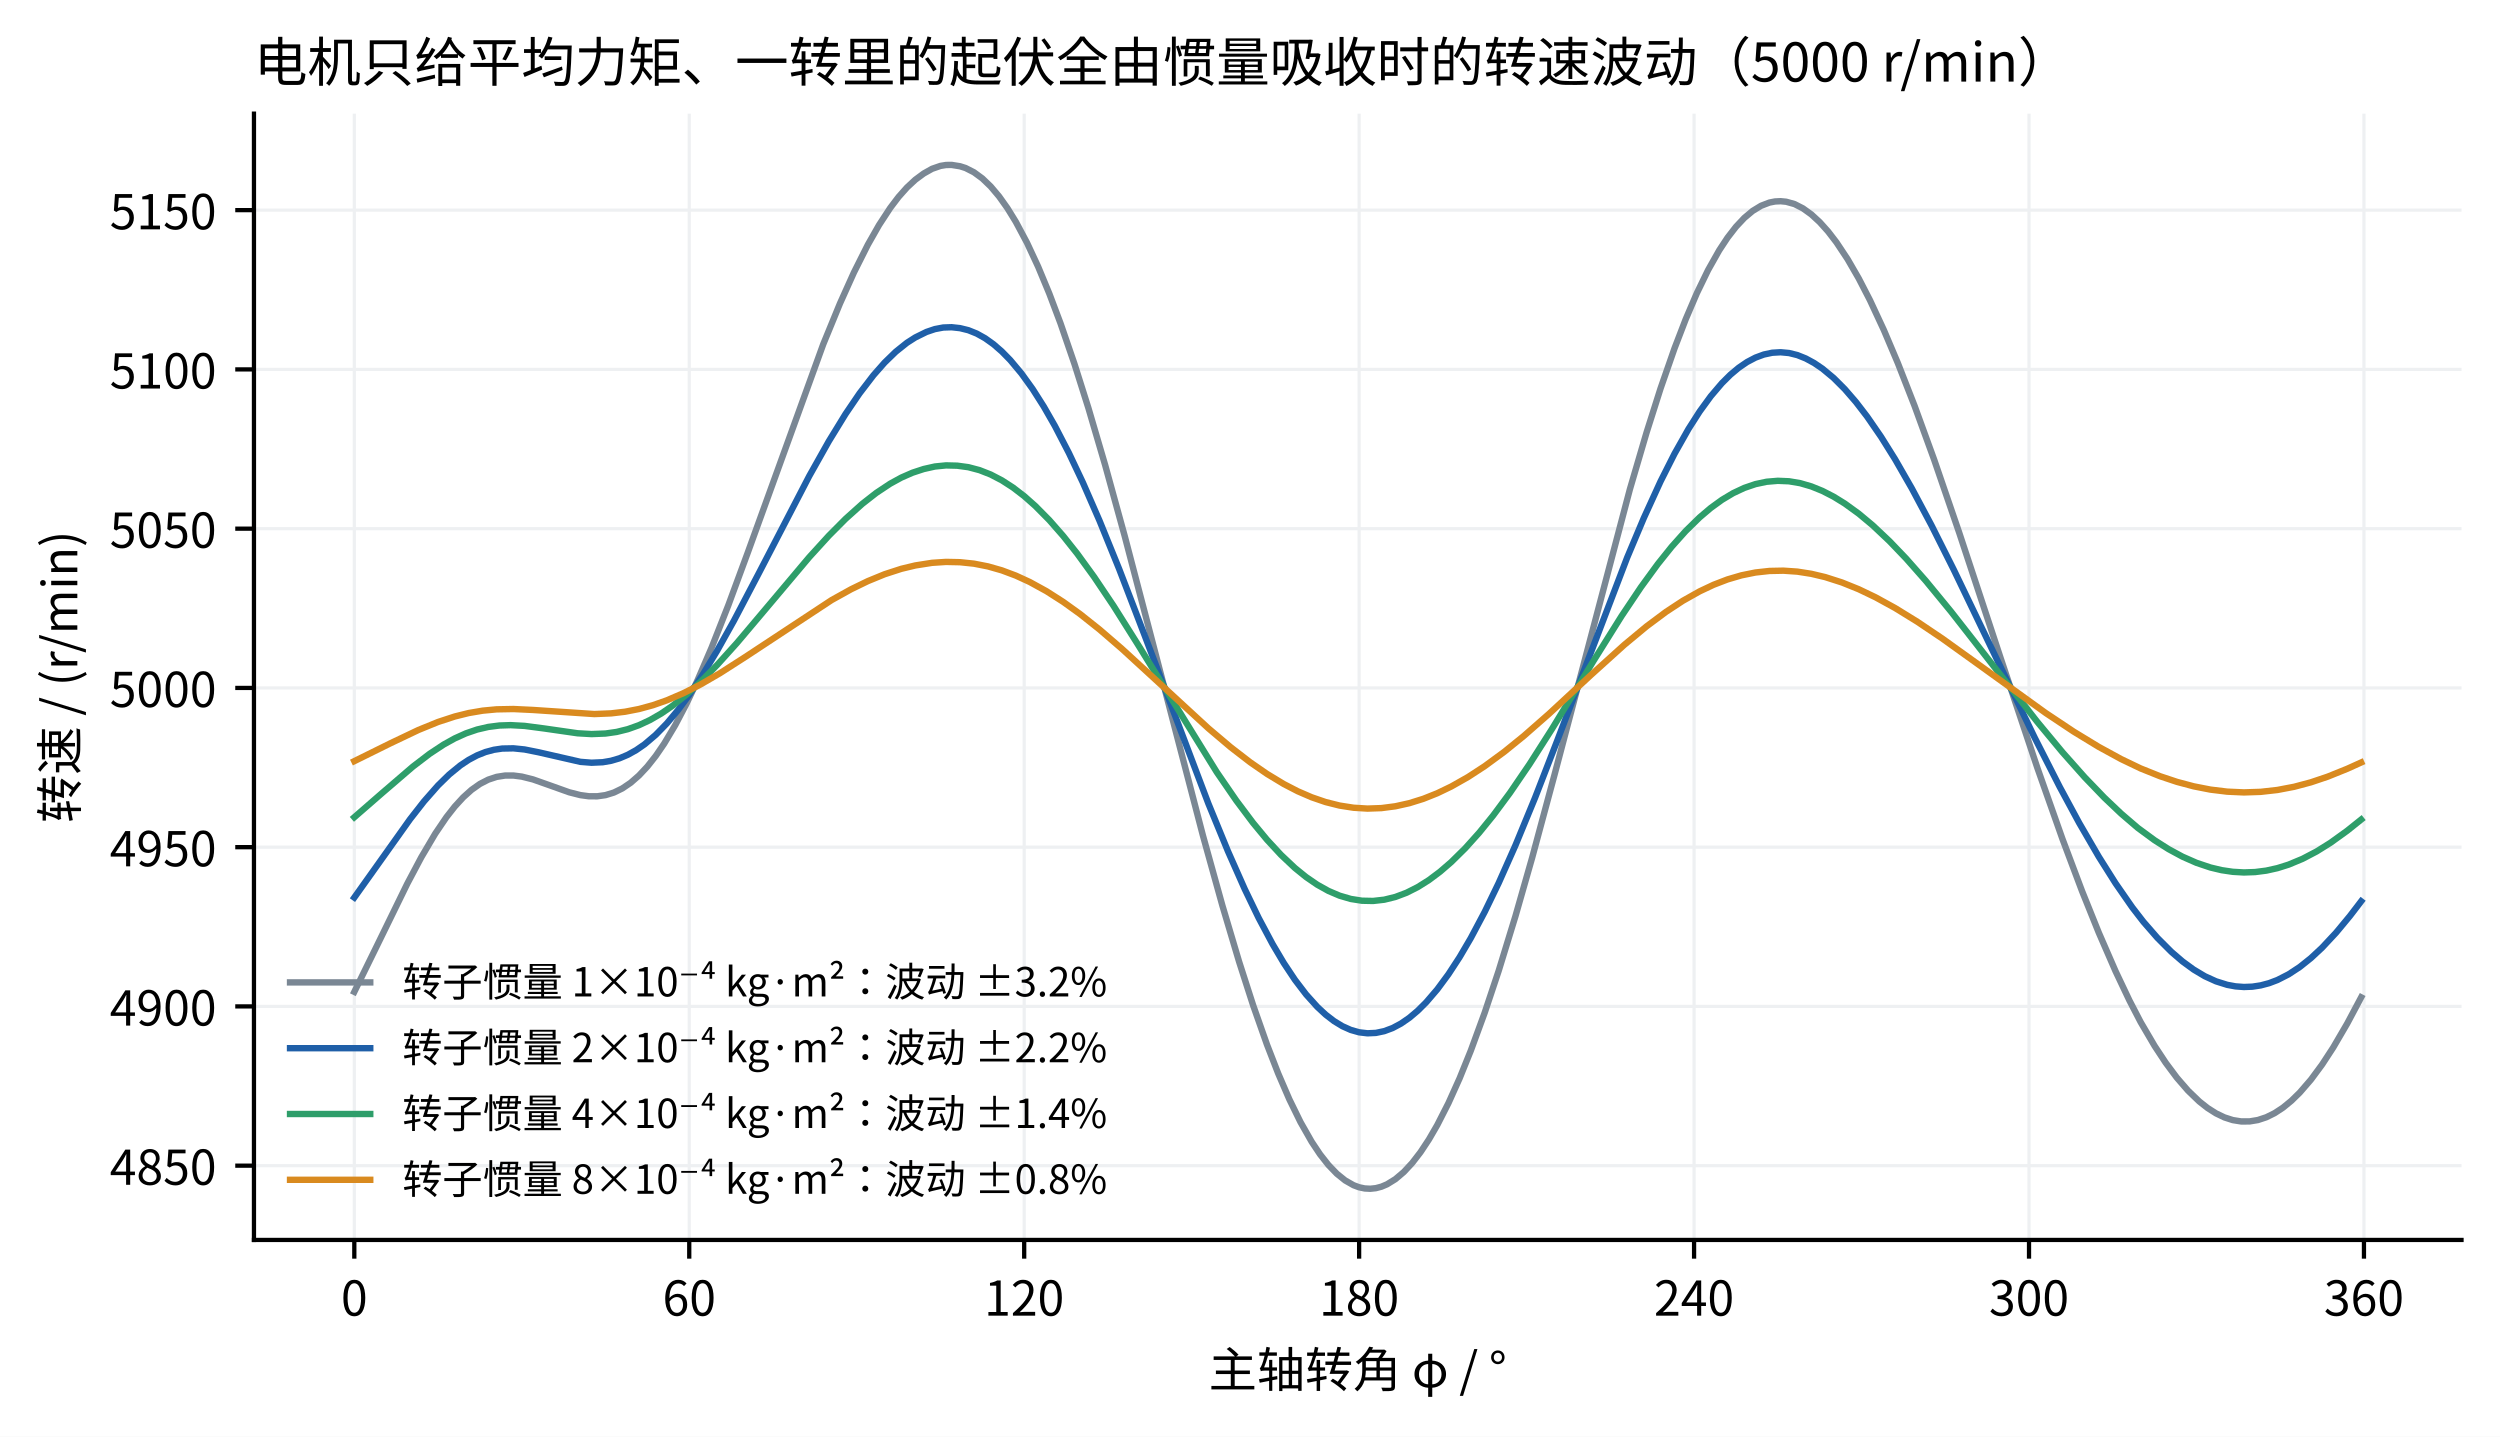
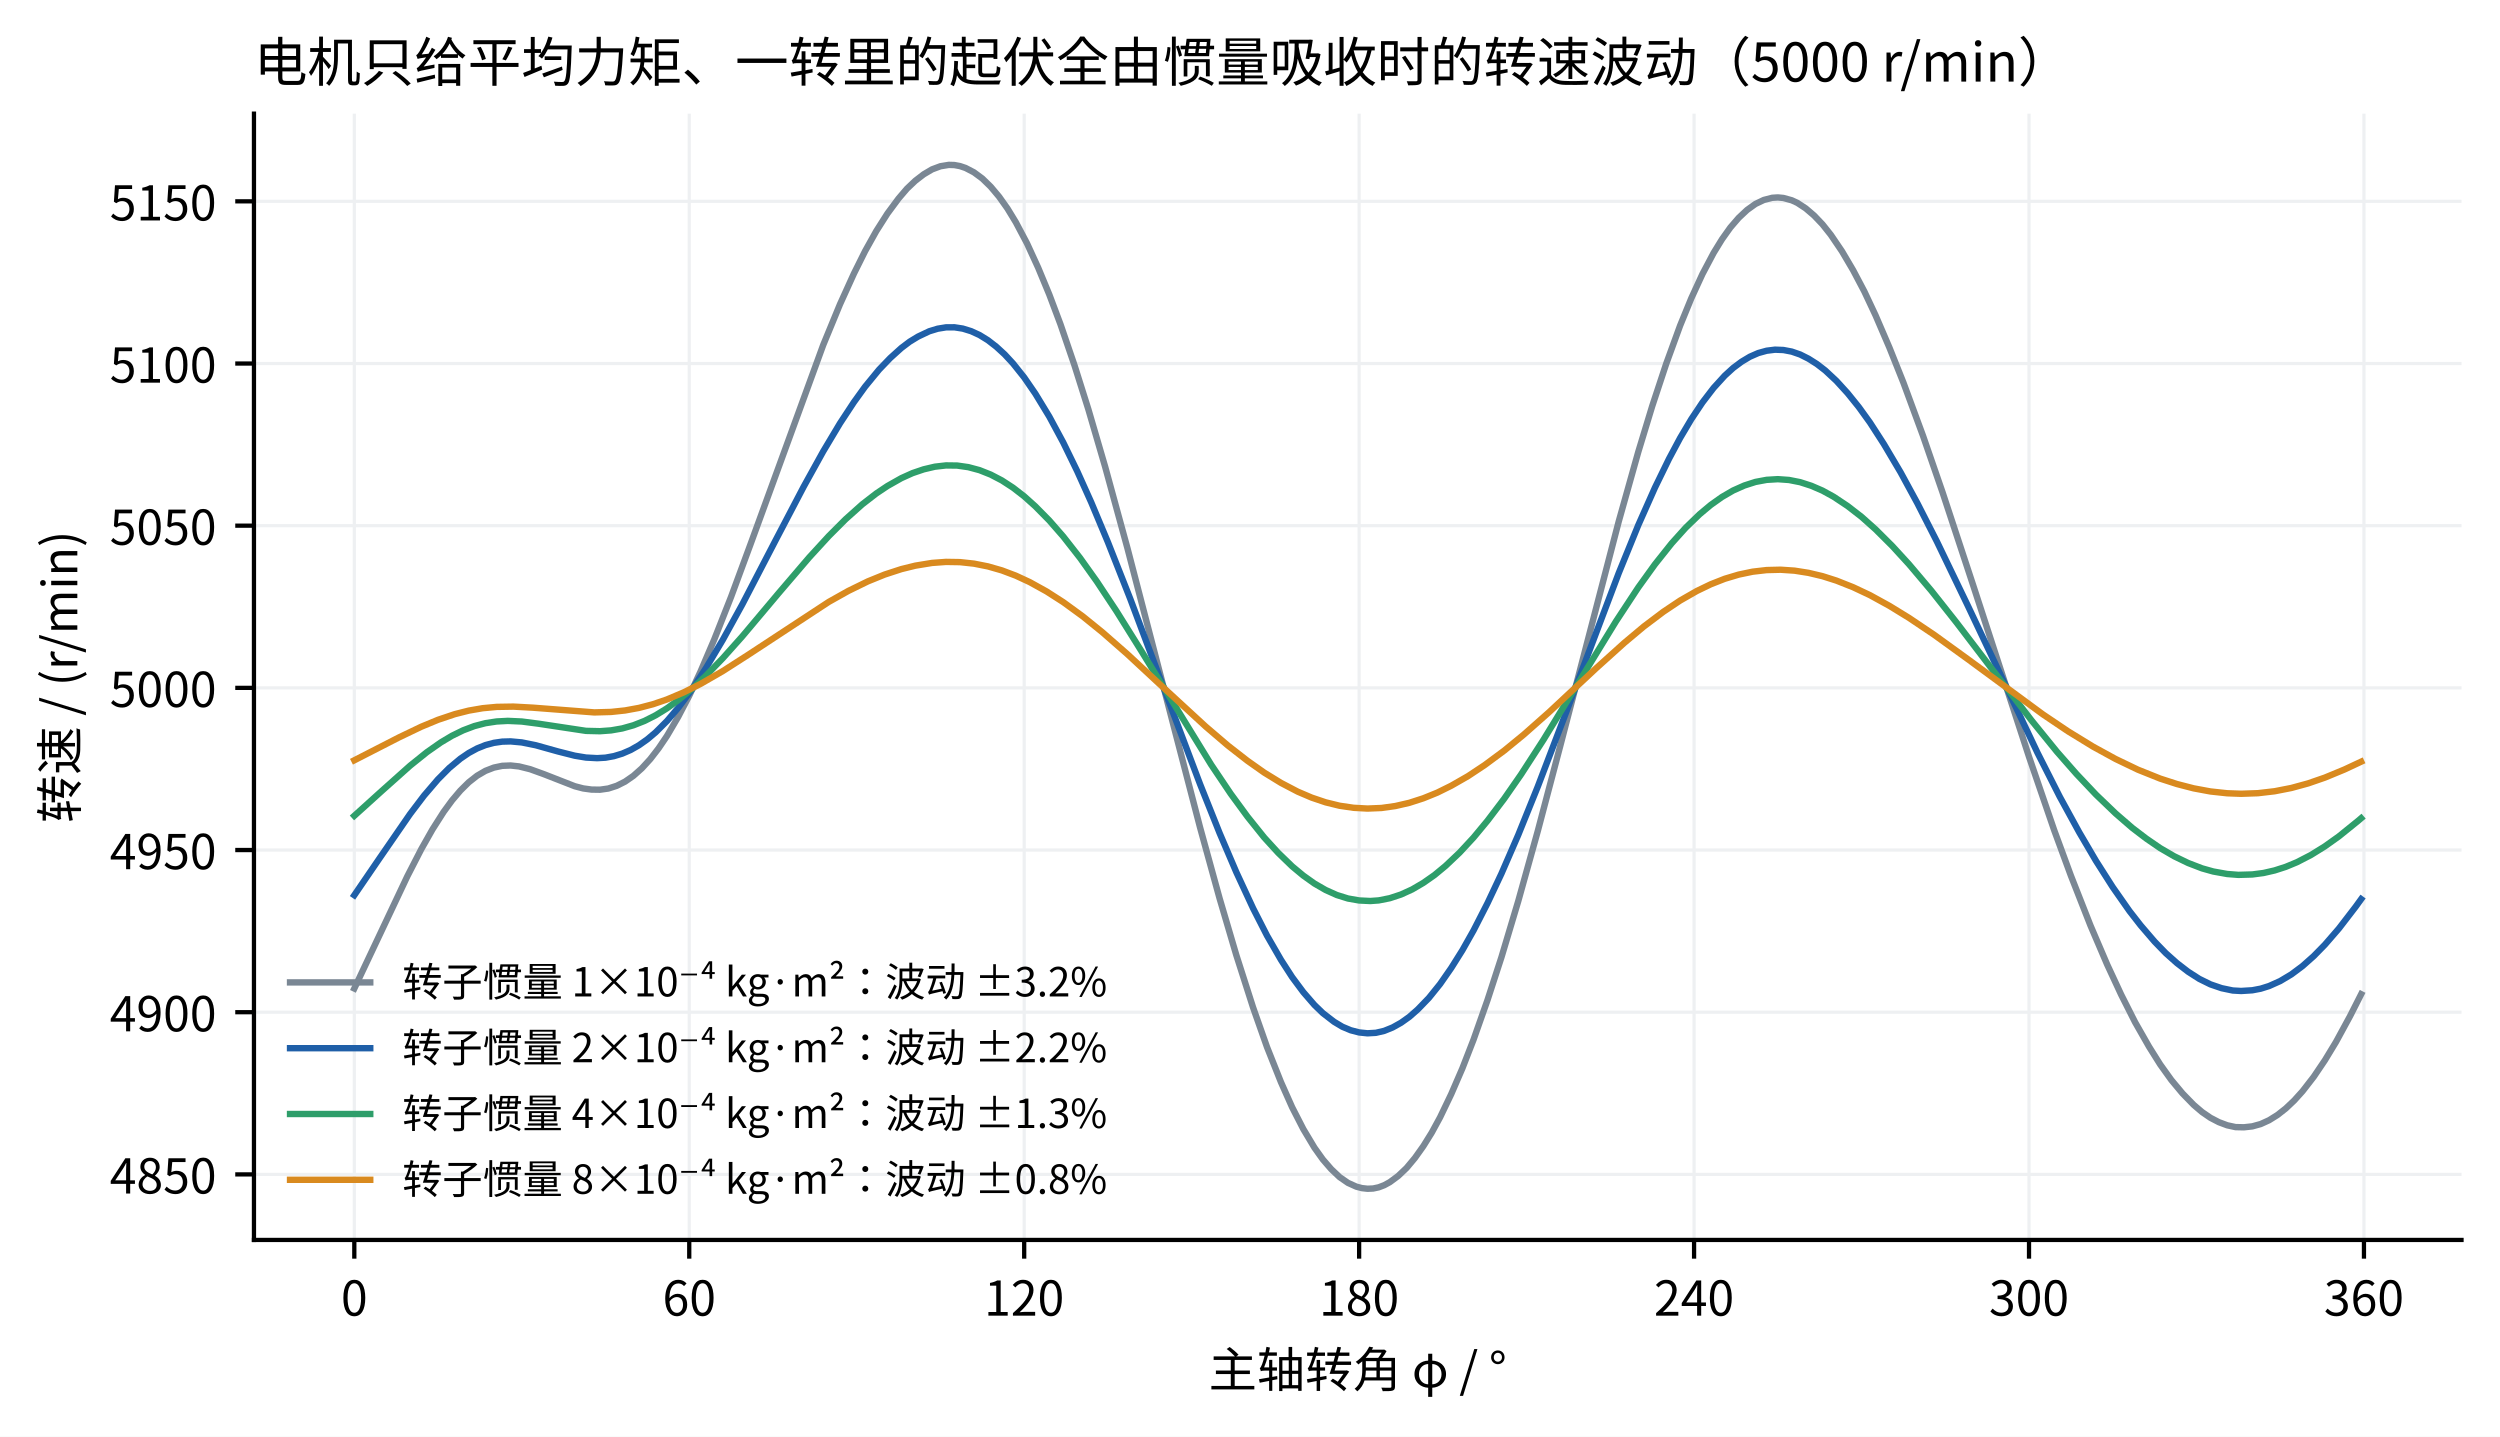
<svg xmlns="http://www.w3.org/2000/svg" xmlns:xlink="http://www.w3.org/1999/xlink" width="467.623pt" height="268.743pt" viewBox="0 0 467.623 268.743" version="1.1">
  <defs>
    <style type="text/css">*{stroke-linejoin: round; stroke-linecap: butt}</style>
  </defs>
  <g id="figure_1">
    <g id="patch_1">
      <path d="M 0 268.743  L 467.623 268.743  L 467.623 0  L 0 0  z " style="fill: #ffffff" />
    </g>
    <g id="axes_1">
      <g id="patch_2">
        <path d="M 47.503 231.931  L 460.423 231.931  L 460.423 21.259  L 47.503 21.259  z " style="fill: #ffffff" />
      </g>
      <g id="matplotlib.axis_1">
        <g id="xtick_1">
          <g id="line2d_1">
-             <path d="M 66.273 231.931  L 66.273 21.259  " clip-path="url(#p45b44018f9)" style="fill: none; stroke: #eef0f2; stroke-width: 0.6; stroke-linecap: square" />
+             <path d="M 66.273 231.931  L 66.273 21.259  " clip-path="url(#pb13e20b350)" style="fill: none; stroke: #eef0f2; stroke-width: 0.6; stroke-linecap: square" />
          </g>
          <g id="line2d_2">
            <defs>
-               <path id="mc235e69483" d="M 0 0  L 0 3.5  " style="stroke: #000000; stroke-width: 0.8" />
+               <path id="m797950779e" d="M 0 0  L 0 3.5  " style="stroke: #000000; stroke-width: 0.8" />
            </defs>
            <g>
-               <use xlink:href="#mc235e69483" x="66.273" y="231.931" style="stroke: #000000; stroke-width: 0.8" />
+               <use xlink:href="#m797950779e" x="66.273" y="231.931" style="stroke: #000000; stroke-width: 0.8" />
            </g>
          </g>
          <g id="text_1">
            <text style="font-size: 9px; font-family: 'Noto Sans CJK JP', 'DejaVu Sans'; text-anchor: middle" x="66.273" y="246.095" transform="rotate(-0 66.27253 246.0948)">0</text>
          </g>
        </g>
        <g id="xtick_2">
          <g id="line2d_3">
-             <path d="M 128.923 231.931  L 128.923 21.259  " clip-path="url(#p45b44018f9)" style="fill: none; stroke: #eef0f2; stroke-width: 0.6; stroke-linecap: square" />
+             <path d="M 128.923 231.931  L 128.923 21.259  " clip-path="url(#pb13e20b350)" style="fill: none; stroke: #eef0f2; stroke-width: 0.6; stroke-linecap: square" />
          </g>
          <g id="line2d_4">
            <g>
-               <use xlink:href="#mc235e69483" x="128.923" y="231.931" style="stroke: #000000; stroke-width: 0.8" />
+               <use xlink:href="#m797950779e" x="128.923" y="231.931" style="stroke: #000000; stroke-width: 0.8" />
            </g>
          </g>
          <g id="text_2">
            <text style="font-size: 9px; font-family: 'Noto Sans CJK JP', 'DejaVu Sans'; text-anchor: middle" x="128.923" y="246.095" transform="rotate(-0 128.9232 246.0948)">60</text>
          </g>
        </g>
        <g id="xtick_3">
          <g id="line2d_5">
-             <path d="M 191.574 231.931  L 191.574 21.259  " clip-path="url(#p45b44018f9)" style="fill: none; stroke: #eef0f2; stroke-width: 0.6; stroke-linecap: square" />
+             <path d="M 191.574 231.931  L 191.574 21.259  " clip-path="url(#pb13e20b350)" style="fill: none; stroke: #eef0f2; stroke-width: 0.6; stroke-linecap: square" />
          </g>
          <g id="line2d_6">
            <g>
-               <use xlink:href="#mc235e69483" x="191.574" y="231.931" style="stroke: #000000; stroke-width: 0.8" />
+               <use xlink:href="#m797950779e" x="191.574" y="231.931" style="stroke: #000000; stroke-width: 0.8" />
            </g>
          </g>
          <g id="text_3">
            <text style="font-size: 9px; font-family: 'Noto Sans CJK JP', 'DejaVu Sans'; text-anchor: middle" x="191.574" y="246.095" transform="rotate(-0 191.5738 246.0948)">120</text>
          </g>
        </g>
        <g id="xtick_4">
          <g id="line2d_7">
-             <path d="M 254.224 231.931  L 254.224 21.259  " clip-path="url(#p45b44018f9)" style="fill: none; stroke: #eef0f2; stroke-width: 0.6; stroke-linecap: square" />
+             <path d="M 254.224 231.931  L 254.224 21.259  " clip-path="url(#pb13e20b350)" style="fill: none; stroke: #eef0f2; stroke-width: 0.6; stroke-linecap: square" />
          </g>
          <g id="line2d_8">
            <g>
-               <use xlink:href="#mc235e69483" x="254.224" y="231.931" style="stroke: #000000; stroke-width: 0.8" />
+               <use xlink:href="#m797950779e" x="254.224" y="231.931" style="stroke: #000000; stroke-width: 0.8" />
            </g>
          </g>
          <g id="text_4">
            <text style="font-size: 9px; font-family: 'Noto Sans CJK JP', 'DejaVu Sans'; text-anchor: middle" x="254.224" y="246.095" transform="rotate(-0 254.2245 246.0948)">180</text>
          </g>
        </g>
        <g id="xtick_5">
          <g id="line2d_9">
-             <path d="M 316.875 231.931  L 316.875 21.259  " clip-path="url(#p45b44018f9)" style="fill: none; stroke: #eef0f2; stroke-width: 0.6; stroke-linecap: square" />
+             <path d="M 316.875 231.931  L 316.875 21.259  " clip-path="url(#pb13e20b350)" style="fill: none; stroke: #eef0f2; stroke-width: 0.6; stroke-linecap: square" />
          </g>
          <g id="line2d_10">
            <g>
-               <use xlink:href="#mc235e69483" x="316.875" y="231.931" style="stroke: #000000; stroke-width: 0.8" />
+               <use xlink:href="#m797950779e" x="316.875" y="231.931" style="stroke: #000000; stroke-width: 0.8" />
            </g>
          </g>
          <g id="text_5">
            <text style="font-size: 9px; font-family: 'Noto Sans CJK JP', 'DejaVu Sans'; text-anchor: middle" x="316.875" y="246.095" transform="rotate(-0 316.8751 246.0948)">240</text>
          </g>
        </g>
        <g id="xtick_6">
          <g id="line2d_11">
-             <path d="M 379.526 231.931  L 379.526 21.259  " clip-path="url(#p45b44018f9)" style="fill: none; stroke: #eef0f2; stroke-width: 0.6; stroke-linecap: square" />
+             <path d="M 379.526 231.931  L 379.526 21.259  " clip-path="url(#pb13e20b350)" style="fill: none; stroke: #eef0f2; stroke-width: 0.6; stroke-linecap: square" />
          </g>
          <g id="line2d_12">
            <g>
-               <use xlink:href="#mc235e69483" x="379.526" y="231.931" style="stroke: #000000; stroke-width: 0.8" />
+               <use xlink:href="#m797950779e" x="379.526" y="231.931" style="stroke: #000000; stroke-width: 0.8" />
            </g>
          </g>
          <g id="text_6">
            <text style="font-size: 9px; font-family: 'Noto Sans CJK JP', 'DejaVu Sans'; text-anchor: middle" x="379.526" y="246.095" transform="rotate(-0 379.5258 246.0948)">300</text>
          </g>
        </g>
        <g id="xtick_7">
          <g id="line2d_13">
-             <path d="M 442.176 231.931  L 442.176 21.259  " clip-path="url(#p45b44018f9)" style="fill: none; stroke: #eef0f2; stroke-width: 0.6; stroke-linecap: square" />
+             <path d="M 442.176 231.931  L 442.176 21.259  " clip-path="url(#pb13e20b350)" style="fill: none; stroke: #eef0f2; stroke-width: 0.6; stroke-linecap: square" />
          </g>
          <g id="line2d_14">
            <g>
-               <use xlink:href="#mc235e69483" x="442.176" y="231.931" style="stroke: #000000; stroke-width: 0.8" />
+               <use xlink:href="#m797950779e" x="442.176" y="231.931" style="stroke: #000000; stroke-width: 0.8" />
            </g>
          </g>
          <g id="text_7">
            <text style="font-size: 9px; font-family: 'Noto Sans CJK JP', 'DejaVu Sans'; text-anchor: middle" x="442.176" y="246.095" transform="rotate(-0 442.1764 246.0948)">360</text>
          </g>
        </g>
        <g id="text_8">
          <text style="font-size: 9px; font-family: 'Noto Sans CJK JP', 'DejaVu Sans'; text-anchor: middle" x="253.963" y="259.482" transform="rotate(-0 253.9634 259.4815)">主轴转角 φ / °</text>
        </g>
      </g>
      <g id="matplotlib.axis_2">
        <g id="ytick_1">
          <g id="line2d_15">
-             <path d="M 47.503 218.038  L 460.423 218.038  " clip-path="url(#p45b44018f9)" style="fill: none; stroke: #eef0f2; stroke-width: 0.6; stroke-linecap: square" />
+             <path d="M 47.503 219.667  L 460.423 219.667  " clip-path="url(#pb13e20b350)" style="fill: none; stroke: #eef0f2; stroke-width: 0.6; stroke-linecap: square" />
          </g>
          <g id="line2d_16">
            <defs>
-               <path id="me3ffe136f5" d="M 0 0  L -3.5 0  " style="stroke: #000000; stroke-width: 0.8" />
+               <path id="m59af4afdc0" d="M 0 0  L -3.5 0  " style="stroke: #000000; stroke-width: 0.8" />
            </defs>
            <g>
-               <use xlink:href="#me3ffe136f5" x="47.503" y="218.038" style="stroke: #000000; stroke-width: 0.8" />
+               <use xlink:href="#m59af4afdc0" x="47.503" y="219.667" style="stroke: #000000; stroke-width: 0.8" />
            </g>
          </g>
          <g id="text_9">
-             <text style="font-size: 9px; font-family: 'Noto Sans CJK JP', 'DejaVu Sans'; text-anchor: end" x="40.503" y="221.62" transform="rotate(-0 40.50344 221.62)">4850</text>
+             <text style="font-size: 9px; font-family: 'Noto Sans CJK JP', 'DejaVu Sans'; text-anchor: end" x="40.503" y="223.249" transform="rotate(-0 40.50344 223.2487)">4850</text>
          </g>
        </g>
        <g id="ytick_2">
          <g id="line2d_17">
-             <path d="M 47.503 188.25  L 460.423 188.25  " clip-path="url(#p45b44018f9)" style="fill: none; stroke: #eef0f2; stroke-width: 0.6; stroke-linecap: square" />
+             <path d="M 47.503 189.333  L 460.423 189.333  " clip-path="url(#pb13e20b350)" style="fill: none; stroke: #eef0f2; stroke-width: 0.6; stroke-linecap: square" />
          </g>
          <g id="line2d_18">
            <g>
-               <use xlink:href="#me3ffe136f5" x="47.503" y="188.25" style="stroke: #000000; stroke-width: 0.8" />
+               <use xlink:href="#m59af4afdc0" x="47.503" y="189.333" style="stroke: #000000; stroke-width: 0.8" />
            </g>
          </g>
          <g id="text_10">
-             <text style="font-size: 9px; font-family: 'Noto Sans CJK JP', 'DejaVu Sans'; text-anchor: end" x="40.503" y="191.831" transform="rotate(-0 40.50344 191.8314)">4900</text>
+             <text style="font-size: 9px; font-family: 'Noto Sans CJK JP', 'DejaVu Sans'; text-anchor: end" x="40.503" y="192.914" transform="rotate(-0 40.50344 192.9143)">4900</text>
          </g>
        </g>
        <g id="ytick_3">
          <g id="line2d_19">
-             <path d="M 47.503 158.461  L 460.423 158.461  " clip-path="url(#p45b44018f9)" style="fill: none; stroke: #eef0f2; stroke-width: 0.6; stroke-linecap: square" />
+             <path d="M 47.503 158.998  L 460.423 158.998  " clip-path="url(#pb13e20b350)" style="fill: none; stroke: #eef0f2; stroke-width: 0.6; stroke-linecap: square" />
          </g>
          <g id="line2d_20">
            <g>
-               <use xlink:href="#me3ffe136f5" x="47.503" y="158.461" style="stroke: #000000; stroke-width: 0.8" />
+               <use xlink:href="#m59af4afdc0" x="47.503" y="158.998" style="stroke: #000000; stroke-width: 0.8" />
            </g>
          </g>
          <g id="text_11">
-             <text style="font-size: 9px; font-family: 'Noto Sans CJK JP', 'DejaVu Sans'; text-anchor: end" x="40.503" y="162.043" transform="rotate(-0 40.50344 162.0429)">4950</text>
+             <text style="font-size: 9px; font-family: 'Noto Sans CJK JP', 'DejaVu Sans'; text-anchor: end" x="40.503" y="162.58" transform="rotate(-0 40.50344 162.5798)">4950</text>
          </g>
        </g>
        <g id="ytick_4">
          <g id="line2d_21">
-             <path d="M 47.503 128.673  L 460.423 128.673  " clip-path="url(#p45b44018f9)" style="fill: none; stroke: #eef0f2; stroke-width: 0.6; stroke-linecap: square" />
+             <path d="M 47.503 128.664  L 460.423 128.664  " clip-path="url(#pb13e20b350)" style="fill: none; stroke: #eef0f2; stroke-width: 0.6; stroke-linecap: square" />
          </g>
          <g id="line2d_22">
            <g>
-               <use xlink:href="#me3ffe136f5" x="47.503" y="128.673" style="stroke: #000000; stroke-width: 0.8" />
+               <use xlink:href="#m59af4afdc0" x="47.503" y="128.664" style="stroke: #000000; stroke-width: 0.8" />
            </g>
          </g>
          <g id="text_12">
-             <text style="font-size: 9px; font-family: 'Noto Sans CJK JP', 'DejaVu Sans'; text-anchor: end" x="40.503" y="132.254" transform="rotate(-0 40.50344 132.2544)">5000</text>
+             <text style="font-size: 9px; font-family: 'Noto Sans CJK JP', 'DejaVu Sans'; text-anchor: end" x="40.503" y="132.245" transform="rotate(-0 40.50344 132.2454)">5000</text>
          </g>
        </g>
        <g id="ytick_5">
          <g id="line2d_23">
-             <path d="M 47.503 98.884  L 460.423 98.884  " clip-path="url(#p45b44018f9)" style="fill: none; stroke: #eef0f2; stroke-width: 0.6; stroke-linecap: square" />
+             <path d="M 47.503 98.329  L 460.423 98.329  " clip-path="url(#pb13e20b350)" style="fill: none; stroke: #eef0f2; stroke-width: 0.6; stroke-linecap: square" />
          </g>
          <g id="line2d_24">
            <g>
-               <use xlink:href="#me3ffe136f5" x="47.503" y="98.884" style="stroke: #000000; stroke-width: 0.8" />
+               <use xlink:href="#m59af4afdc0" x="47.503" y="98.329" style="stroke: #000000; stroke-width: 0.8" />
            </g>
          </g>
          <g id="text_13">
-             <text style="font-size: 9px; font-family: 'Noto Sans CJK JP', 'DejaVu Sans'; text-anchor: end" x="40.503" y="102.466" transform="rotate(-0 40.50344 102.4659)">5050</text>
+             <text style="font-size: 9px; font-family: 'Noto Sans CJK JP', 'DejaVu Sans'; text-anchor: end" x="40.503" y="101.911" transform="rotate(-0 40.50344 101.9109)">5050</text>
          </g>
        </g>
        <g id="ytick_6">
          <g id="line2d_25">
-             <path d="M 47.503 69.096  L 460.423 69.096  " clip-path="url(#p45b44018f9)" style="fill: none; stroke: #eef0f2; stroke-width: 0.6; stroke-linecap: square" />
+             <path d="M 47.503 67.995  L 460.423 67.995  " clip-path="url(#pb13e20b350)" style="fill: none; stroke: #eef0f2; stroke-width: 0.6; stroke-linecap: square" />
          </g>
          <g id="line2d_26">
            <g>
-               <use xlink:href="#me3ffe136f5" x="47.503" y="69.096" style="stroke: #000000; stroke-width: 0.8" />
+               <use xlink:href="#m59af4afdc0" x="47.503" y="67.995" style="stroke: #000000; stroke-width: 0.8" />
            </g>
          </g>
          <g id="text_14">
-             <text style="font-size: 9px; font-family: 'Noto Sans CJK JP', 'DejaVu Sans'; text-anchor: end" x="40.503" y="72.677" transform="rotate(-0 40.50344 72.6774)">5100</text>
+             <text style="font-size: 9px; font-family: 'Noto Sans CJK JP', 'DejaVu Sans'; text-anchor: end" x="40.503" y="71.576" transform="rotate(-0 40.50344 71.57647)">5100</text>
          </g>
        </g>
        <g id="ytick_7">
          <g id="line2d_27">
-             <path d="M 47.503 39.307  L 460.423 39.307  " clip-path="url(#p45b44018f9)" style="fill: none; stroke: #eef0f2; stroke-width: 0.6; stroke-linecap: square" />
+             <path d="M 47.503 37.66  L 460.423 37.66  " clip-path="url(#pb13e20b350)" style="fill: none; stroke: #eef0f2; stroke-width: 0.6; stroke-linecap: square" />
          </g>
          <g id="line2d_28">
            <g>
-               <use xlink:href="#me3ffe136f5" x="47.503" y="39.307" style="stroke: #000000; stroke-width: 0.8" />
+               <use xlink:href="#m59af4afdc0" x="47.503" y="37.66" style="stroke: #000000; stroke-width: 0.8" />
            </g>
          </g>
          <g id="text_15">
-             <text style="font-size: 9px; font-family: 'Noto Sans CJK JP', 'DejaVu Sans'; text-anchor: end" x="40.503" y="42.889" transform="rotate(-0 40.50344 42.88889)">5150</text>
+             <text style="font-size: 9px; font-family: 'Noto Sans CJK JP', 'DejaVu Sans'; text-anchor: end" x="40.503" y="41.242" transform="rotate(-0 40.50344 41.24202)">5150</text>
          </g>
        </g>
        <g id="text_16">
          <text style="font-size: 9px; font-family: 'Noto Sans CJK JP', 'DejaVu Sans'; text-anchor: middle" x="14.462" y="126.595" transform="rotate(-90 14.46187 126.5954)">转速 / (r/min)</text>
        </g>
      </g>
      <g id="line2d_29">
-         <path d="M 66.273 185.527  L 70.449 177.023  L 76.192 165.275  L 78.803 160.353  L 81.413 155.932  L 83.501 152.856  L 85.068 150.859  L 86.634 149.15  L 88.2 147.74  L 89.767 146.634  L 91.333 145.829  L 92.899 145.313  L 94.465 145.066  L 96.032 145.06  L 97.598 145.263  L 99.686 145.785  L 102.819 146.891  L 106.473 148.196  L 108.562 148.725  L 110.128 148.937  L 111.694 148.949  L 113.261 148.727  L 114.827 148.244  L 116.393 147.481  L 117.959 146.42  L 119.526 145.054  L 121.092 143.379  L 122.658 141.396  L 124.224 139.111  L 126.313 135.614  L 128.401 131.635  L 130.489 127.215  L 133.1 121.147  L 136.232 113.215  L 139.887 103.315  L 153.983 64.396  L 157.116 56.764  L 159.726 50.963  L 162.337 45.764  L 164.425 42.093  L 166.514 38.898  L 168.08 36.833  L 169.646 35.069  L 171.212 33.615  L 172.779 32.457  L 174.345 31.575  L 175.911 31.032  L 176.955 30.862  L 178 30.847  L 179.566 31.097  L 180.61 31.429  L 182.176 32.224  L 183.742 33.375  L 185.309 34.881  L 186.875 36.738  L 188.441 38.943  L 190.008 41.49  L 192.096 45.404  L 194.184 49.889  L 196.273 54.919  L 198.361 60.463  L 200.971 68.058  L 203.582 76.318  L 206.714 86.982  L 210.369 100.245  L 215.59 120.168  L 224.988 156.226  L 228.642 169.373  L 231.775 179.895  L 234.385 188.005  L 236.996 195.418  L 239.084 200.791  L 241.172 205.629  L 243.261 209.898  L 245.349 213.57  L 246.915 215.918  L 248.482 217.91  L 250.048 219.539  L 251.614 220.801  L 253.18 221.693  L 254.224 222.08  L 255.269 222.301  L 256.313 222.355  L 257.357 222.243  L 258.401 221.966  L 259.445 221.524  L 261.012 220.556  L 262.578 219.226  L 264.144 217.541  L 265.71 215.508  L 267.277 213.136  L 268.843 210.434  L 270.931 206.336  L 273.02 201.693  L 275.108 196.534  L 277.718 189.405  L 280.329 181.58  L 283.461 171.372  L 286.594 160.409  L 290.771 144.912  L 304.867 91.526  L 308 80.862  L 310.61 72.647  L 313.221 65.148  L 315.309 59.72  L 317.397 54.839  L 319.486 50.534  L 321.574 46.828  L 323.14 44.452  L 324.706 42.428  L 326.273 40.759  L 327.839 39.447  L 329.405 38.491  L 330.972 37.89  L 332.016 37.684  L 333.06 37.634  L 334.104 37.736  L 335.67 38.174  L 337.237 38.975  L 338.803 40.101  L 340.369 41.542  L 341.935 43.286  L 343.502 45.324  L 345.59 48.473  L 347.678 52.088  L 349.767 56.136  L 352.377 61.749  L 354.988 67.91  L 358.12 75.924  L 361.775 85.965  L 366.474 99.658  L 374.305 123.373  L 381.092 143.648  L 385.791 156.96  L 389.445 166.68  L 392.578 174.463  L 395.711 181.662  L 398.321 187.165  L 400.409 191.187  L 403.02 195.643  L 405.108 198.81  L 407.196 201.607  L 409.285 204.016  L 411.373 206.025  L 412.939 207.259  L 414.506 208.255  L 416.072 209.007  L 417.638 209.511  L 419.205 209.763  L 420.771 209.761  L 422.337 209.502  L 423.903 208.985  L 425.47 208.211  L 427.036 207.181  L 428.602 205.897  L 430.168 204.365  L 432.257 201.949  L 434.345 199.125  L 436.433 195.925  L 439.044 191.454  L 441.654 186.55  L 441.654 186.55  " clip-path="url(#p45b44018f9)" style="fill: none; stroke: #7a8794; stroke-width: 1.2; stroke-linecap: square" />
+         <path d="M 66.273 184.898  L 70.449 176.059  L 76.192 163.908  L 78.803 158.83  L 80.891 155.143  L 82.979 151.866  L 84.546 149.723  L 86.112 147.875  L 87.678 146.326  L 89.244 145.096  L 90.811 144.184  L 92.377 143.577  L 93.943 143.249  L 95.509 143.185  L 97.076 143.357  L 99.164 143.877  L 101.775 144.823  L 107.518 147.067  L 109.084 147.475  L 110.65 147.689  L 112.216 147.715  L 113.783 147.492  L 115.349 146.988  L 116.915 146.204  L 118.481 145.117  L 120.048 143.72  L 121.614 142.011  L 123.18 139.99  L 124.746 137.673  L 126.835 134.121  L 128.923 130.129  L 131.012 125.662  L 133.622 119.554  L 136.755 111.621  L 140.409 101.729  L 153.983 64.524  L 157.116 56.921  L 159.726 51.171  L 161.815 46.975  L 163.903 43.231  L 165.991 39.948  L 168.08 37.126  L 169.646 35.293  L 171.212 33.808  L 172.779 32.604  L 174.345 31.679  L 175.911 31.096  L 177.477 30.84  L 178.522 30.872  L 179.566 31.068  L 180.61 31.419  L 182.176 32.235  L 183.742 33.395  L 185.309 34.922  L 186.875 36.788  L 188.441 38.993  L 190.008 41.569  L 192.096 45.515  L 194.184 50.064  L 196.273 55.103  L 198.361 60.661  L 200.971 68.299  L 203.582 76.582  L 206.714 87.3  L 210.891 102.553  L 216.112 122.626  L 224.465 154.754  L 228.12 168.03  L 231.253 178.66  L 234.385 188.445  L 236.996 195.862  L 239.606 202.425  L 241.694 207.115  L 243.783 211.19  L 245.871 214.682  L 247.437 216.876  L 249.004 218.687  L 250.57 220.173  L 252.136 221.256  L 253.702 221.963  L 254.747 222.236  L 255.791 222.354  L 256.835 222.311  L 257.879 222.089  L 258.923 221.69  L 259.967 221.118  L 261.534 219.959  L 263.1 218.467  L 264.666 216.59  L 266.233 214.387  L 267.799 211.87  L 269.365 208.995  L 271.453 204.644  L 273.542 199.817  L 275.63 194.449  L 278.241 187.046  L 280.851 179.024  L 283.984 168.565  L 287.638 155.456  L 291.815 139.631  L 302.779 97.548  L 306.433 84.55  L 309.044 75.967  L 311.654 68.069  L 314.265 60.898  L 316.353 55.799  L 318.441 51.258  L 320.53 47.31  L 322.096 44.758  L 323.662 42.556  L 325.229 40.739  L 326.795 39.27  L 328.361 38.147  L 329.927 37.4  L 331.494 36.997  L 332.538 36.93  L 333.582 37.031  L 335.148 37.464  L 336.192 37.946  L 337.759 38.975  L 339.325 40.314  L 340.891 41.958  L 342.457 43.93  L 344.546 47.013  L 346.634 50.559  L 348.723 54.52  L 350.811 58.962  L 353.421 65.031  L 356.032 71.574  L 359.686 81.486  L 363.341 92.063  L 369.084 109.492  L 379.526 141.557  L 384.225 155.265  L 387.357 163.787  L 391.012 173.095  L 394.144 180.416  L 396.755 186.033  L 399.365 191.202  L 401.976 195.783  L 404.064 199.109  L 406.152 202.02  L 408.241 204.527  L 410.329 206.671  L 411.895 208.007  L 413.462 209.083  L 415.028 209.897  L 416.594 210.484  L 418.16 210.825  L 419.727 210.86  L 421.293 210.685  L 422.859 210.253  L 424.425 209.54  L 425.992 208.562  L 427.558 207.333  L 429.124 205.849  L 430.69 204.112  L 432.779 201.419  L 434.867 198.328  L 436.956 194.879  L 439.566 190.08  L 441.654 185.966  L 441.654 185.966  " clip-path="url(#pb13e20b350)" style="fill: none; stroke: #7a8794; stroke-width: 1.2; stroke-linecap: square" />
      </g>
      <g id="line2d_30">
-         <path d="M 66.273 167.882  L 70.449 162.018  L 76.714 153.215  L 79.325 149.881  L 81.935 146.913  L 84.024 144.871  L 86.112 143.165  L 87.678 142.123  L 89.244 141.291  L 90.811 140.667  L 92.377 140.246  L 93.943 140.016  L 96.032 139.975  L 98.12 140.188  L 100.73 140.709  L 108.562 142.502  L 110.65 142.667  L 112.738 142.573  L 114.305 142.302  L 115.871 141.842  L 117.437 141.179  L 119.003 140.308  L 120.57 139.224  L 122.658 137.447  L 124.746 135.301  L 126.835 132.804  L 128.923 129.981  L 131.534 126.04  L 134.144 121.708  L 137.277 116.102  L 141.975 107.15  L 151.373 89.04  L 155.028 82.539  L 158.16 77.434  L 160.771 73.593  L 163.381 70.189  L 165.469 67.818  L 167.558 65.787  L 169.646 64.118  L 171.212 63.116  L 173.301 62.088  L 174.867 61.558  L 176.433 61.262  L 178 61.207  L 179.566 61.379  L 181.132 61.764  L 182.698 62.394  L 184.265 63.269  L 185.831 64.389  L 187.397 65.75  L 188.963 67.35  L 191.052 69.846  L 193.14 72.744  L 195.228 76.028  L 197.317 79.677  L 199.927 84.716  L 202.538 90.236  L 205.67 97.412  L 209.325 106.402  L 214.024 118.633  L 226.032 150.321  L 229.686 159.22  L 232.819 166.29  L 235.429 171.698  L 238.04 176.602  L 240.128 180.126  L 242.216 183.268  L 244.305 186.009  L 246.393 188.329  L 247.959 189.786  L 249.526 190.993  L 251.092 191.948  L 252.658 192.648  L 254.224 193.092  L 255.791 193.277  L 257.357 193.204  L 258.923 192.875  L 260.49 192.291  L 262.056 191.456  L 263.622 190.375  L 265.188 189.053  L 266.755 187.494  L 268.843 185.06  L 270.931 182.233  L 273.02 179.032  L 275.108 175.474  L 277.718 170.557  L 280.329 165.16  L 283.461 158.121  L 287.116 149.257  L 291.293 138.501  L 304.345 104.33  L 307.478 96.886  L 310.61 90.034  L 313.221 84.862  L 315.831 80.241  L 317.919 76.973  L 320.008 74.106  L 322.096 71.655  L 323.662 70.097  L 325.229 68.783  L 326.795 67.714  L 328.361 66.891  L 329.927 66.313  L 331.494 65.979  L 333.06 65.887  L 334.626 66.032  L 336.192 66.418  L 337.759 67.046  L 339.325 67.896  L 340.891 68.96  L 342.98 70.7  L 345.068 72.788  L 347.156 75.204  L 349.245 77.923  L 351.855 81.712  L 354.466 85.89  L 357.598 91.344  L 361.253 98.203  L 365.429 106.524  L 372.217 120.636  L 380.57 137.949  L 385.269 147.189  L 388.923 153.954  L 392.578 160.252  L 395.711 165.217  L 398.843 169.731  L 400.931 172.43  L 403.542 175.429  L 406.152 178.041  L 408.241 179.837  L 410.329 181.362  L 412.417 182.605  L 414.506 183.557  L 416.594 184.211  L 418.16 184.501  L 419.727 184.617  L 421.293 184.556  L 422.859 184.318  L 424.425 183.903  L 425.992 183.31  L 428.08 182.245  L 430.168 180.875  L 432.257 179.208  L 434.345 177.261  L 436.956 174.464  L 439.566 171.315  L 441.654 168.588  L 441.654 168.588  " clip-path="url(#p45b44018f9)" style="fill: none; stroke: #1f5fa8; stroke-width: 1.2; stroke-linecap: square" />
+         <path d="M 66.273 167.446  L 70.971 160.575  L 76.714 152.247  L 79.325 148.807  L 81.935 145.758  L 84.024 143.657  L 86.112 141.913  L 87.678 140.845  L 89.244 139.996  L 90.811 139.368  L 92.377 138.949  L 93.943 138.722  L 95.509 138.678  L 97.598 138.869  L 100.208 139.396  L 104.385 140.564  L 107.518 141.355  L 109.606 141.701  L 111.694 141.812  L 113.261 141.722  L 114.827 141.438  L 116.393 140.963  L 117.959 140.284  L 119.526 139.393  L 121.092 138.286  L 122.658 136.963  L 124.746 134.877  L 126.835 132.428  L 129.445 128.938  L 132.056 124.946  L 135.188 119.697  L 138.843 113.057  L 145.108 100.997  L 150.329 91.029  L 153.983 84.429  L 157.116 79.186  L 159.726 75.22  L 161.815 72.326  L 164.425 69.145  L 166.514 66.972  L 168.602 65.086  L 170.168 63.903  L 171.734 62.952  L 173.823 61.963  L 175.389 61.485  L 176.955 61.23  L 178.522 61.221  L 180.088 61.464  L 181.654 61.947  L 183.22 62.666  L 184.787 63.635  L 186.353 64.848  L 187.919 66.286  L 189.485 67.98  L 191.574 70.601  L 193.662 73.638  L 196.273 77.932  L 198.883 82.779  L 201.494 88.14  L 204.104 93.941  L 207.236 101.417  L 211.413 112.013  L 217.678 128.707  L 224.465 146.657  L 228.12 155.813  L 231.253 163.144  L 234.385 169.892  L 236.996 175.008  L 239.606 179.534  L 241.694 182.768  L 243.783 185.578  L 245.871 187.987  L 247.437 189.5  L 249.526 191.117  L 251.092 192.054  L 252.658 192.71  L 254.224 193.116  L 255.791 193.278  L 257.357 193.187  L 258.923 192.82  L 260.49 192.184  L 262.056 191.31  L 263.622 190.196  L 265.188 188.819  L 267.277 186.654  L 269.365 184.065  L 271.453 181.064  L 273.542 177.735  L 275.63 174.033  L 278.241 168.927  L 280.851 163.395  L 283.984 156.182  L 287.638 147.141  L 292.337 134.834  L 302.779 107.205  L 306.433 98.241  L 309.566 91.193  L 312.176 85.84  L 314.265 81.928  L 316.353 78.412  L 318.441 75.28  L 320.53 72.558  L 322.618 70.264  L 324.184 68.831  L 325.751 67.663  L 327.317 66.725  L 328.883 66.038  L 330.449 65.604  L 332.016 65.407  L 333.582 65.468  L 335.148 65.767  L 336.715 66.309  L 338.281 67.095  L 339.847 68.085  L 341.413 69.296  L 343.502 71.247  L 345.59 73.538  L 347.678 76.127  L 349.767 79.021  L 352.377 83.065  L 355.51 88.358  L 358.642 94.127  L 362.297 101.294  L 368.04 113.21  L 381.092 140.767  L 385.269 149.012  L 388.923 155.691  L 392.056 161.032  L 395.188 165.945  L 398.321 170.415  L 400.409 173.093  L 403.02 176.134  L 405.108 178.288  L 407.196 180.148  L 409.285 181.757  L 411.373 183.096  L 413.462 184.125  L 415.55 184.838  L 417.638 185.273  L 419.205 185.361  L 421.293 185.23  L 422.859 184.932  L 424.425 184.44  L 426.514 183.503  L 428.602 182.256  L 430.69 180.697  L 432.779 178.84  L 434.867 176.708  L 437.478 173.693  L 440.61 169.624  L 441.654 168.183  L 441.654 168.183  " clip-path="url(#pb13e20b350)" style="fill: none; stroke: #1f5fa8; stroke-width: 1.2; stroke-linecap: square" />
      </g>
      <g id="line2d_31">
-         <path d="M 66.273 152.866  L 71.493 148.323  L 77.236 143.389  L 80.369 140.995  L 82.979 139.273  L 85.068 138.114  L 87.156 137.172  L 89.244 136.458  L 91.333 135.973  L 93.421 135.706  L 95.509 135.636  L 98.12 135.778  L 101.775 136.258  L 108.04 137.159  L 110.65 137.308  L 113.261 137.206  L 115.349 136.907  L 117.437 136.39  L 119.526 135.643  L 121.614 134.664  L 123.702 133.453  L 125.791 132.019  L 128.401 129.933  L 131.012 127.555  L 134.144 124.375  L 137.799 120.318  L 143.02 114.136  L 151.373 104.218  L 155.028 100.207  L 158.16 97.057  L 161.293 94.244  L 163.903 92.202  L 166.514 90.47  L 168.602 89.327  L 170.69 88.414  L 172.779 87.73  L 174.867 87.261  L 176.955 87.051  L 179.044 87.105  L 181.132 87.388  L 183.22 87.94  L 185.309 88.761  L 187.397 89.848  L 189.485 91.196  L 191.574 92.799  L 193.662 94.648  L 196.273 97.288  L 198.883 100.269  L 201.494 103.56  L 204.626 107.871  L 208.281 113.311  L 212.979 120.773  L 227.598 144.43  L 231.253 149.747  L 234.385 153.921  L 236.996 157.075  L 239.606 159.898  L 242.216 162.36  L 244.305 164.05  L 246.393 165.482  L 248.482 166.646  L 250.57 167.536  L 252.658 168.147  L 254.747 168.477  L 256.835 168.523  L 258.923 168.287  L 261.012 167.772  L 263.1 166.984  L 265.188 165.929  L 267.277 164.615  L 269.365 163.051  L 271.453 161.248  L 274.064 158.674  L 276.674 155.767  L 279.285 152.552  L 282.417 148.33  L 286.072 142.975  L 290.249 136.425  L 298.08 123.592  L 303.301 115.251  L 306.955 109.802  L 310.088 105.508  L 312.698 102.253  L 315.309 99.331  L 317.919 96.773  L 320.008 95.004  L 322.096 93.492  L 324.184 92.243  L 326.273 91.263  L 328.361 90.552  L 330.449 90.11  L 332.538 89.935  L 334.626 90.022  L 336.715 90.374  L 338.803 90.982  L 340.891 91.829  L 342.98 92.902  L 345.068 94.191  L 347.678 96.083  L 350.289 98.263  L 353.421 101.217  L 356.554 104.488  L 360.209 108.634  L 364.907 114.352  L 371.694 123.038  L 381.092 135.045  L 385.791 140.71  L 389.968 145.414  L 393.622 149.208  L 396.755 152.182  L 399.887 154.868  L 403.02 157.171  L 405.63 158.831  L 408.241 160.242  L 410.851 161.391  L 413.462 162.267  L 415.55 162.763  L 417.638 163.072  L 419.727 163.191  L 421.815 163.117  L 423.903 162.849  L 425.992 162.385  L 428.08 161.728  L 430.69 160.642  L 433.301 159.274  L 435.911 157.645  L 439.044 155.388  L 441.654 153.301  L 441.654 153.301  " clip-path="url(#p45b44018f9)" style="fill: none; stroke: #2e9e6a; stroke-width: 1.2; stroke-linecap: square" />
+         <path d="M 66.273 152.593  L 71.493 147.875  L 76.714 143.215  L 79.847 140.695  L 82.457 138.868  L 84.546 137.625  L 86.634 136.604  L 88.722 135.815  L 90.811 135.268  L 92.899 134.95  L 94.987 134.84  L 97.598 134.96  L 100.73 135.367  L 109.606 136.708  L 112.216 136.771  L 114.305 136.617  L 116.393 136.253  L 118.481 135.665  L 120.57 134.843  L 122.658 133.784  L 124.746 132.498  L 126.835 130.986  L 129.445 128.833  L 132.056 126.37  L 135.188 123.131  L 138.843 119.034  L 145.63 110.964  L 151.373 104.248  L 155.028 100.265  L 158.16 97.131  L 161.293 94.33  L 163.903 92.309  L 165.991 90.912  L 168.602 89.435  L 170.69 88.495  L 172.779 87.787  L 174.867 87.296  L 176.955 87.056  L 179.044 87.083  L 181.132 87.382  L 183.22 87.942  L 185.309 88.773  L 187.397 89.862  L 189.485 91.22  L 191.574 92.837  L 193.662 94.711  L 196.273 97.361  L 198.883 100.352  L 202.016 104.353  L 205.148 108.742  L 208.803 114.264  L 213.502 121.787  L 226.554 143.041  L 230.208 148.476  L 233.341 152.753  L 236.473 156.658  L 239.084 159.519  L 241.694 162.047  L 243.783 163.781  L 245.871 165.267  L 247.959 166.473  L 250.048 167.411  L 252.136 168.065  L 254.224 168.432  L 256.313 168.533  L 257.879 168.42  L 259.967 168.006  L 262.056 167.318  L 264.144 166.364  L 266.233 165.142  L 268.321 163.68  L 270.409 161.951  L 273.02 159.476  L 275.63 156.658  L 278.241 153.507  L 281.373 149.376  L 284.506 144.869  L 288.682 138.412  L 294.425 129.024  L 302.257 116.24  L 306.433 109.892  L 309.566 105.544  L 312.698 101.614  L 315.309 98.713  L 317.919 96.185  L 320.008 94.44  L 322.096 92.959  L 324.184 91.746  L 326.273 90.816  L 328.361 90.145  L 330.449 89.755  L 332.538 89.628  L 334.626 89.778  L 336.715 90.19  L 338.803 90.864  L 340.891 91.767  L 342.98 92.915  L 345.59 94.65  L 348.2 96.673  L 350.811 99.003  L 353.943 102.125  L 357.076 105.546  L 361.253 110.483  L 365.951 116.427  L 372.739 125.322  L 380.048 134.814  L 384.747 140.605  L 388.401 144.768  L 392.056 148.636  L 395.711 152.145  L 398.843 154.857  L 401.454 156.849  L 404.064 158.641  L 406.674 160.16  L 409.285 161.423  L 411.895 162.427  L 413.984 163.013  L 416.594 163.481  L 418.682 163.644  L 421.293 163.567  L 423.381 163.294  L 425.47 162.814  L 427.558 162.14  L 429.646 161.274  L 432.257 159.927  L 434.867 158.308  L 437.478 156.448  L 441.132 153.496  L 441.654 153.048  L 441.654 153.048  " clip-path="url(#pb13e20b350)" style="fill: none; stroke: #2e9e6a; stroke-width: 1.2; stroke-linecap: square" />
      </g>
      <g id="line2d_32">
-         <path d="M 66.273 142.373  L 73.06 139.018  L 78.281 136.535  L 81.935 135.046  L 85.068 134.019  L 87.678 133.372  L 90.289 132.928  L 92.899 132.682  L 96.032 132.622  L 99.686 132.796  L 111.172 133.564  L 114.305 133.435  L 116.915 133.128  L 119.526 132.62  L 122.136 131.906  L 124.746 130.989  L 127.879 129.637  L 131.012 128.04  L 134.666 125.922  L 139.365 122.911  L 155.55 112.245  L 159.204 110.216  L 162.337 108.695  L 165.469 107.41  L 168.602 106.393  L 171.212 105.767  L 174.345 105.275  L 176.955 105.104  L 179.566 105.16  L 182.176 105.432  L 184.787 105.942  L 187.397 106.687  L 190.008 107.665  L 192.618 108.865  L 195.751 110.586  L 198.883 112.589  L 202.016 114.845  L 205.67 117.75  L 209.847 121.355  L 215.59 126.623  L 226.032 136.237  L 230.208 139.772  L 233.863 142.592  L 236.996 144.756  L 240.128 146.65  L 242.739 148.001  L 245.349 149.13  L 247.959 150.026  L 250.57 150.68  L 253.18 151.087  L 255.791 151.246  L 258.401 151.153  L 261.012 150.813  L 263.622 150.232  L 266.233 149.416  L 268.843 148.374  L 271.453 147.119  L 274.586 145.347  L 277.718 143.307  L 281.373 140.624  L 285.028 137.661  L 289.727 133.537  L 297.558 126.28  L 303.823 120.618  L 308 117.152  L 311.654 114.428  L 314.787 112.372  L 317.919 110.609  L 320.53 109.379  L 323.14 108.378  L 325.751 107.613  L 328.361 107.086  L 330.972 106.797  L 333.582 106.743  L 336.192 106.921  L 338.803 107.33  L 341.413 107.949  L 344.546 108.953  L 347.678 110.218  L 350.811 111.718  L 354.466 113.724  L 358.642 116.298  L 363.341 119.462  L 370.128 124.334  L 382.658 133.371  L 387.879 136.846  L 392.578 139.707  L 396.755 141.985  L 400.409 143.737  L 404.064 145.203  L 407.196 146.247  L 410.329 147.082  L 413.462 147.696  L 416.594 148.078  L 419.727 148.219  L 422.859 148.115  L 425.992 147.763  L 429.124 147.165  L 432.257 146.33  L 435.389 145.275  L 439.044 143.801  L 441.654 142.619  L 441.654 142.619  " clip-path="url(#p45b44018f9)" style="fill: none; stroke: #d98a1f; stroke-width: 1.2; stroke-linecap: square" />
+         <path d="M 66.273 142.214  L 74.626 137.934  L 78.803 135.933  L 81.935 134.636  L 85.068 133.582  L 87.678 132.92  L 90.289 132.468  L 92.899 132.224  L 96.032 132.171  L 99.686 132.37  L 111.172 133.255  L 114.305 133.167  L 116.915 132.89  L 119.526 132.412  L 122.136 131.726  L 124.746 130.835  L 127.879 129.509  L 131.012 127.94  L 135.188 125.531  L 139.887 122.52  L 155.028 112.582  L 158.682 110.531  L 162.337 108.745  L 165.469 107.472  L 168.602 106.45  L 171.212 105.807  L 174.345 105.294  L 176.955 105.103  L 179.566 105.146  L 182.176 105.428  L 184.787 105.943  L 187.397 106.692  L 190.008 107.677  L 192.618 108.888  L 195.751 110.623  L 198.883 112.631  L 202.538 115.296  L 206.192 118.254  L 210.891 122.372  L 217.678 128.679  L 225.51 135.887  L 229.686 139.458  L 233.341 142.305  L 236.473 144.516  L 239.606 146.438  L 242.739 148.079  L 245.349 149.193  L 247.959 150.074  L 250.57 150.714  L 253.18 151.098  L 255.791 151.24  L 258.401 151.133  L 261.012 150.765  L 263.622 150.163  L 266.233 149.32  L 268.843 148.261  L 271.453 146.972  L 274.586 145.179  L 277.718 143.101  L 281.373 140.392  L 285.028 137.397  L 289.727 133.236  L 298.602 124.954  L 303.823 120.25  L 307.478 117.187  L 311.132 114.43  L 314.265 112.334  L 317.397 110.542  L 320.008 109.284  L 322.618 108.259  L 325.229 107.477  L 327.839 106.932  L 330.449 106.631  L 333.06 106.566  L 335.67 106.74  L 338.281 107.152  L 340.891 107.771  L 343.502 108.602  L 346.634 109.843  L 349.767 111.319  L 353.421 113.33  L 357.076 115.573  L 361.775 118.733  L 368.04 123.264  L 382.136 133.631  L 386.835 136.794  L 391.534 139.674  L 395.711 141.96  L 399.887 143.964  L 404.064 145.639  L 407.196 146.652  L 410.329 147.461  L 413.462 148.042  L 416.594 148.38  L 419.205 148.474  L 422.337 148.366  L 425.47 148.002  L 428.602 147.389  L 431.735 146.532  L 434.867 145.45  L 438.522 143.937  L 441.654 142.472  L 441.654 142.472  " clip-path="url(#pb13e20b350)" style="fill: none; stroke: #d98a1f; stroke-width: 1.2; stroke-linecap: square" />
      </g>
      <g id="patch_3">
        <path d="M 47.503 231.931  L 47.503 21.259  " style="fill: none; stroke: #000000; stroke-width: 0.8; stroke-linejoin: miter; stroke-linecap: square" />
      </g>
      <g id="patch_4">
        <path d="M 47.503 231.931  L 460.423 231.931  " style="fill: none; stroke: #000000; stroke-width: 0.8; stroke-linejoin: miter; stroke-linecap: square" />
      </g>
      <g id="text_17">
        <text style="font-size: 10px; font-family: 'Noto Sans CJK JP', 'DejaVu Sans'; text-anchor: start" x="47.503" y="15.259" transform="rotate(-0 47.50344 15.25938)">电机只给平均力矩、一转里的起伏全由惯量吸收时的转速波动（5000 r/min）</text>
      </g>
      <g id="legend_1">
        <g id="line2d_33">
          <path d="M 54.253 183.76  L 61.753 183.76  L 69.253 183.76  " style="fill: none; stroke: #7a8794; stroke-width: 1.2; stroke-linecap: square" />
        </g>
        <g id="text_18">
          <text style="font-size: 7.5px; font-family: 'Noto Sans CJK JP', 'DejaVu Sans'; text-anchor: start" x="75.253" y="186.385" transform="rotate(-0 75.25344 186.3853)">转子惯量 1×10⁻⁴ kg·m²：波动 ±3.2%</text>
        </g>
        <g id="line2d_34">
          <path d="M 54.253 196.067  L 61.753 196.067  L 69.253 196.067  " style="fill: none; stroke: #1f5fa8; stroke-width: 1.2; stroke-linecap: square" />
        </g>
        <g id="text_19">
          <text style="font-size: 7.5px; font-family: 'Noto Sans CJK JP', 'DejaVu Sans'; text-anchor: start" x="75.253" y="198.692" transform="rotate(-0 75.25344 198.6923)">转子惯量 2×10⁻⁴ kg·m²：波动 ±2.2%</text>
        </g>
        <g id="line2d_35">
          <path d="M 54.253 208.374  L 61.753 208.374  L 69.253 208.374  " style="fill: none; stroke: #2e9e6a; stroke-width: 1.2; stroke-linecap: square" />
        </g>
        <g id="text_20">
-           <text style="font-size: 7.5px; font-family: 'Noto Sans CJK JP', 'DejaVu Sans'; text-anchor: start" x="75.253" y="210.999" transform="rotate(-0 75.25344 210.9993)">转子惯量 4×10⁻⁴ kg·m²：波动 ±1.4%</text>
+           <text style="font-size: 7.5px; font-family: 'Noto Sans CJK JP', 'DejaVu Sans'; text-anchor: start" x="75.253" y="210.999" transform="rotate(-0 75.25344 210.9993)">转子惯量 4×10⁻⁴ kg·m²：波动 ±1.3%</text>
        </g>
        <g id="line2d_36">
          <path d="M 54.253 220.681  L 61.753 220.681  L 69.253 220.681  " style="fill: none; stroke: #d98a1f; stroke-width: 1.2; stroke-linecap: square" />
        </g>
        <g id="text_21">
          <text style="font-size: 7.5px; font-family: 'Noto Sans CJK JP', 'DejaVu Sans'; text-anchor: start" x="75.253" y="223.306" transform="rotate(-0 75.25344 223.3064)">转子惯量 8×10⁻⁴ kg·m²：波动 ±0.8%</text>
        </g>
      </g>
    </g>
  </g>
  <defs>
-     <clipPath id="p45b44018f9">
+     <clipPath id="pb13e20b350">
      <rect x="47.503" y="21.259" width="412.92" height="210.672" />
    </clipPath>
  </defs>
</svg>
